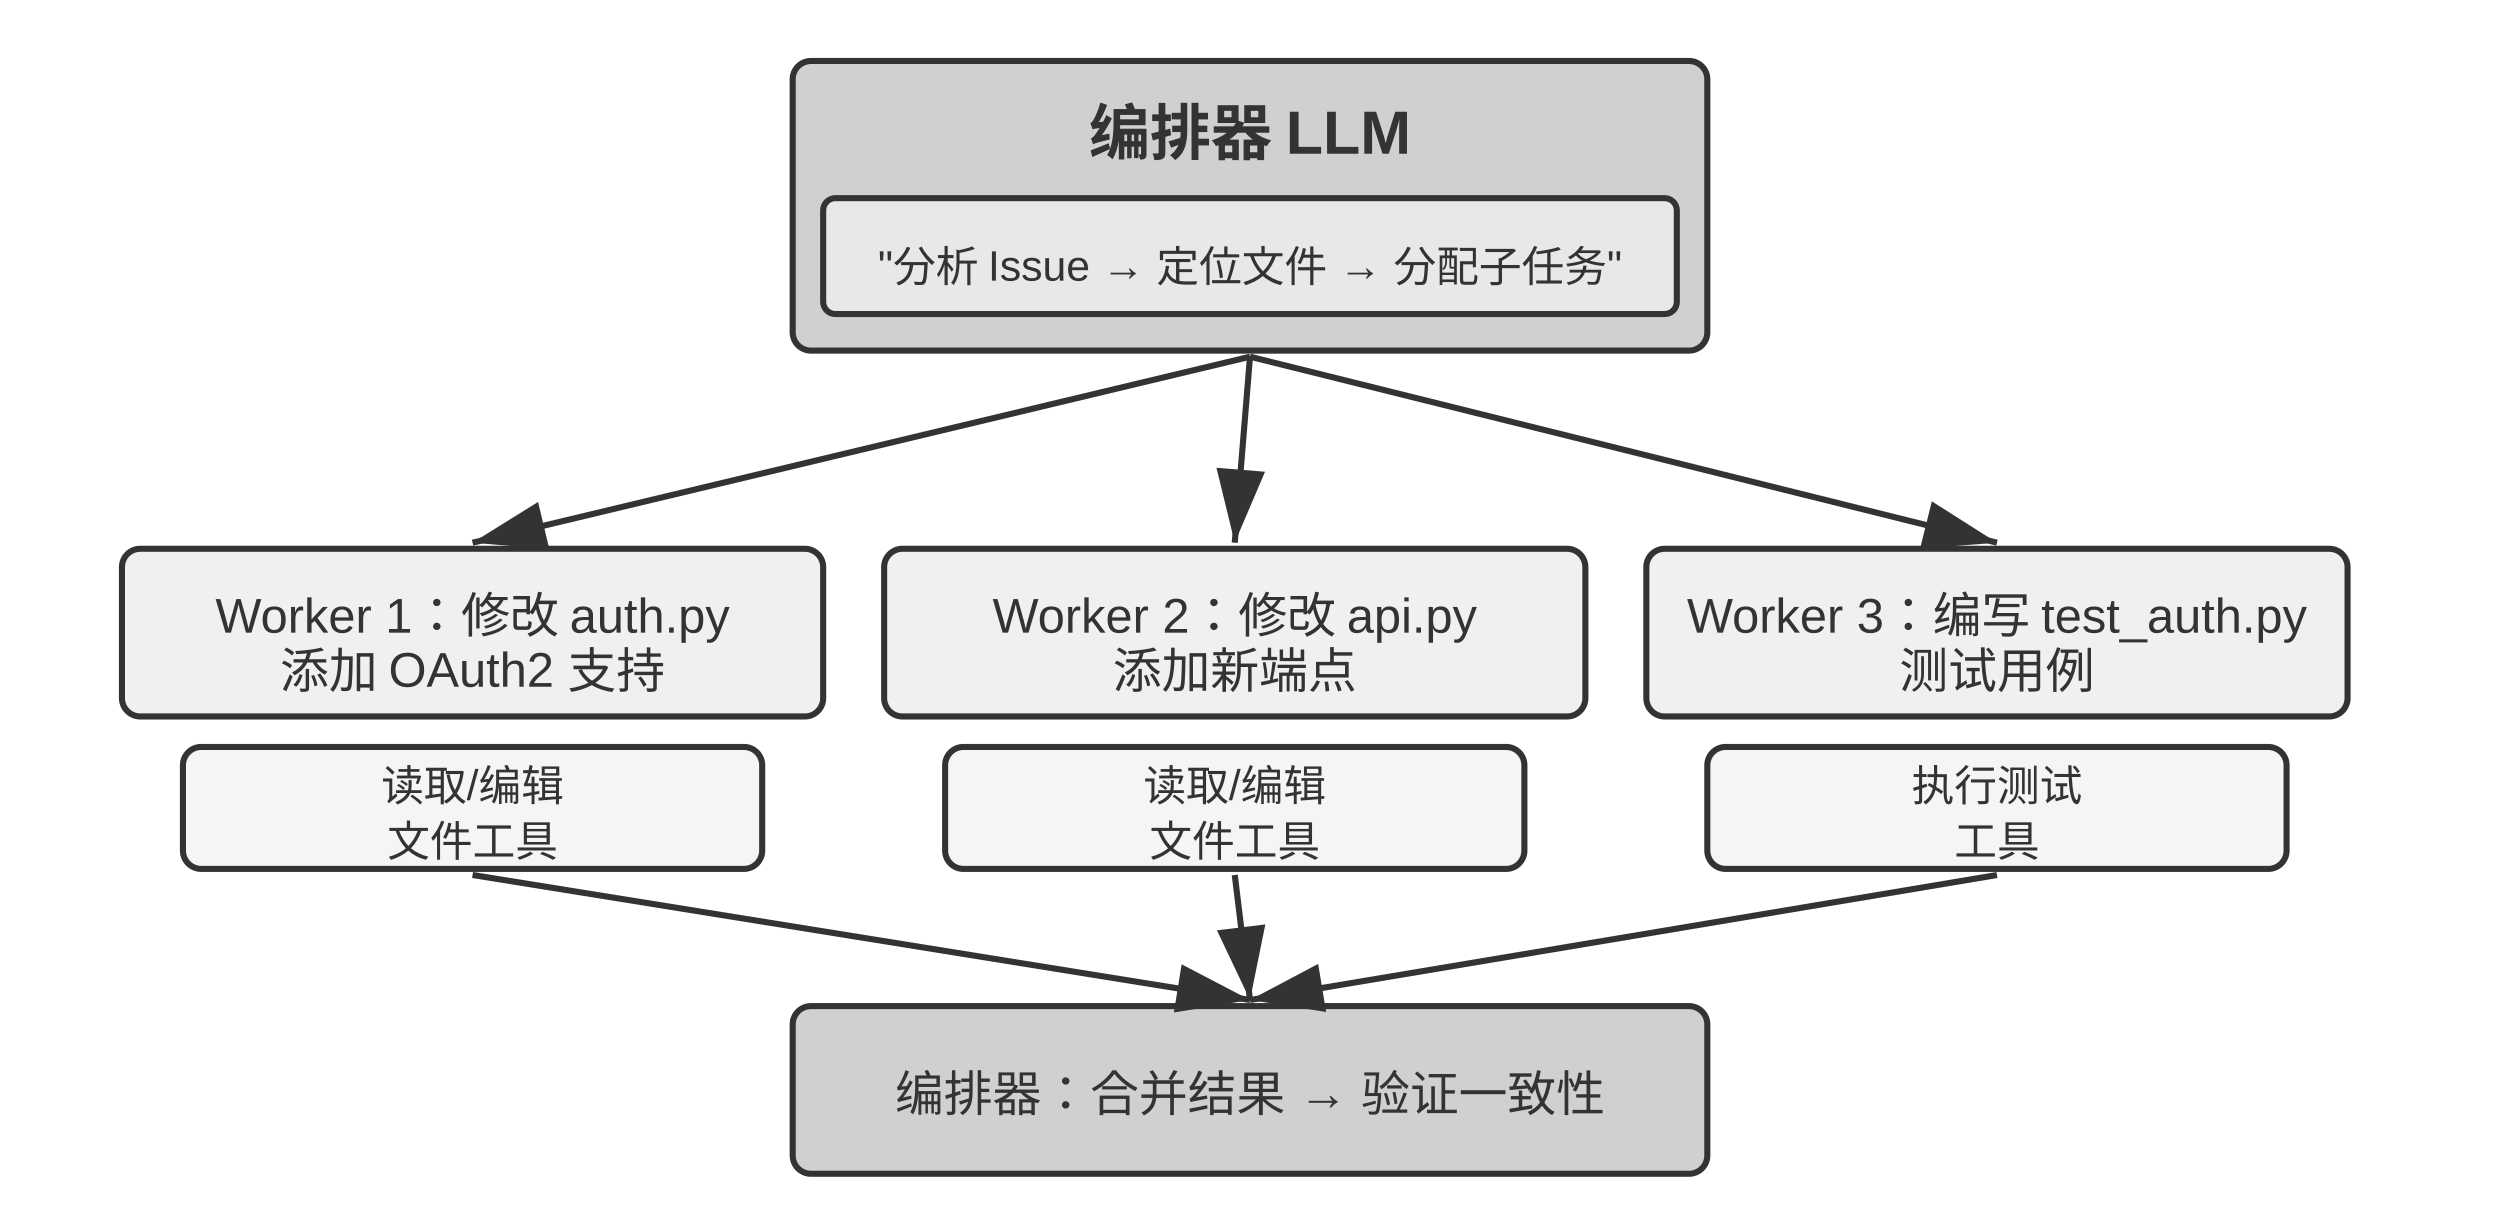
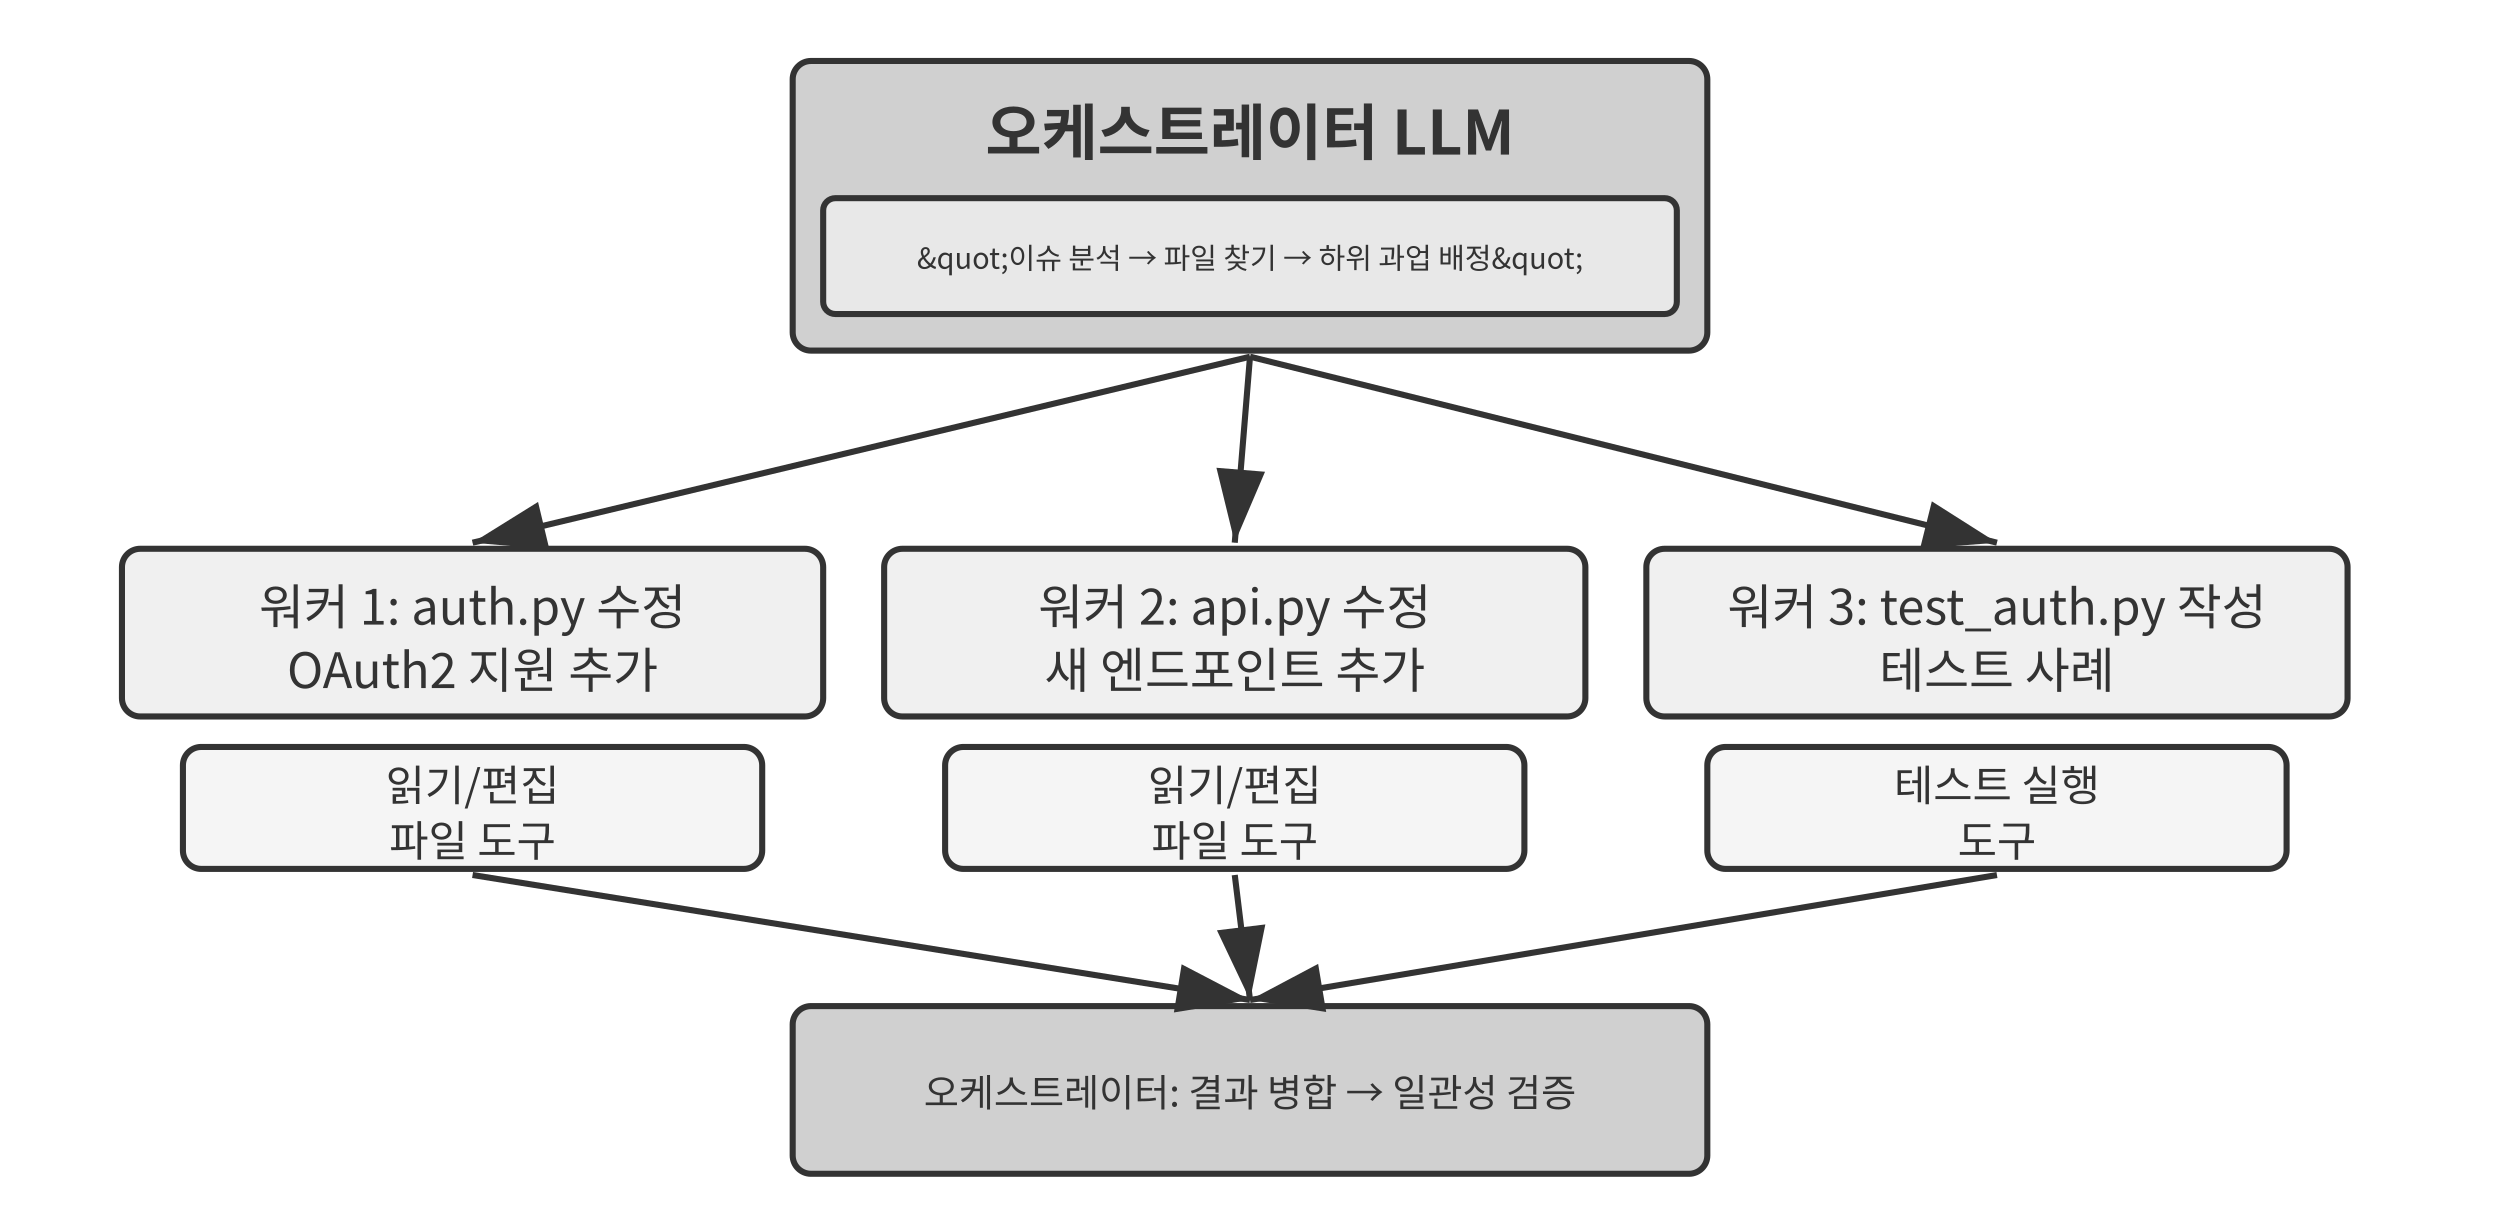
<svg xmlns="http://www.w3.org/2000/svg" viewBox="0 40 820 400" width="820" height="400" style="background:#ffffff">
  <defs>
    <marker id="ah" markerWidth="12" markerHeight="8" refX="12" refY="4" orient="auto">
      <polygon points="0 0, 12 4, 0 8" fill="#333333" />
    </marker>
    <marker id="ah-light" markerWidth="12" markerHeight="8" refX="12" refY="4" orient="auto">
      <polygon points="0 0, 12 4, 0 8" fill="#999999" />
    </marker>
  </defs>
  <rect x="260" y="60" width="300" height="95" rx="6" fill="#d0d0d0" stroke="#333333" stroke-width="2" />
-   <text x="410" y="82" font-family="Arial, 'Helvetica Neue', Helvetica, 'PingFang SC', 'Microsoft YaHei', sans-serif" font-size="20" fill="#333333" text-anchor="middle" dominant-baseline="central" font-weight="bold">编排器 LLM</text>
+   <text x="410" y="82" font-family="'Noto Sans KR', 'Noto Sans CJK KR', 'Apple SD Gothic Neo', Arial, sans-serif" font-size="20" fill="#333333" text-anchor="middle" dominant-baseline="central" font-weight="bold">오케스트레이터 LLM</text>
  <rect x="270" y="105" width="280" height="38" rx="4" fill="#e8e8e8" stroke="#333333" stroke-width="2" />
-   <text x="410" y="124" font-family="Arial, 'Helvetica Neue', Helvetica, 'PingFang SC', 'Microsoft YaHei', sans-serif" font-size="14" fill="#333333" text-anchor="middle" dominant-baseline="central" font-weight="normal">"分析 Issue → 定位文件 → 分配子任务"</text>
+   <text x="410" y="124" font-family="'Noto Sans KR', 'Noto Sans CJK KR', 'Apple SD Gothic Neo', Arial, sans-serif" font-size="9.5" fill="#333333" text-anchor="middle" dominant-baseline="central" font-weight="normal">&amp;quot;이슈 분석 → 파일 찾기 → 하위 과업 배정&amp;quot;</text>
  <rect x="40" y="220" width="230" height="55" rx="6" fill="#f0f0f0" stroke="#333333" stroke-width="2" />
-   <text x="155.0" y="237.9" font-family="Arial, 'Helvetica Neue', Helvetica, 'PingFang SC', 'Microsoft YaHei', sans-serif" font-size="16" fill="#333333" text-anchor="middle" dominant-baseline="central" font-weight="normal">Worker 1：修改 auth.py</text>
-   <text x="155.0" y="258.7" font-family="Arial, 'Helvetica Neue', Helvetica, 'PingFang SC', 'Microsoft YaHei', sans-serif" font-size="16" fill="#333333" text-anchor="middle" dominant-baseline="central" font-weight="normal">添加 OAuth2 支持</text>
+   <text x="155.0" y="237.9" font-family="'Noto Sans KR', 'Noto Sans CJK KR', 'Apple SD Gothic Neo', Arial, sans-serif" font-size="16" fill="#333333" text-anchor="middle" dominant-baseline="central" font-weight="normal">워커 1: auth.py 수정</text>
+   <text x="155.0" y="258.7" font-family="'Noto Sans KR', 'Noto Sans CJK KR', 'Apple SD Gothic Neo', Arial, sans-serif" font-size="16" fill="#333333" text-anchor="middle" dominant-baseline="central" font-weight="normal">OAuth2 지원 추가</text>
  <rect x="60" y="285" width="190" height="40" rx="6" fill="#f5f5f5" stroke="#333333" stroke-width="2" />
-   <text x="155.0" y="296.6" font-family="Arial, 'Helvetica Neue', Helvetica, 'PingFang SC', 'Microsoft YaHei', sans-serif" font-size="14" fill="#333333" text-anchor="middle" dominant-baseline="central" font-weight="normal">读取/编辑</text>
-   <text x="155.0" y="314.8" font-family="Arial, 'Helvetica Neue', Helvetica, 'PingFang SC', 'Microsoft YaHei', sans-serif" font-size="14" fill="#333333" text-anchor="middle" dominant-baseline="central" font-weight="normal">文件工具</text>
+   <text x="155.0" y="296.6" font-family="'Noto Sans KR', 'Noto Sans CJK KR', 'Apple SD Gothic Neo', Arial, sans-serif" font-size="14" fill="#333333" text-anchor="middle" dominant-baseline="central" font-weight="normal">읽기/편집</text>
+   <text x="155.0" y="314.8" font-family="'Noto Sans KR', 'Noto Sans CJK KR', 'Apple SD Gothic Neo', Arial, sans-serif" font-size="14" fill="#333333" text-anchor="middle" dominant-baseline="central" font-weight="normal">파일 도구</text>
  <line x1="410" y1="157" x2="155.0" y2="218" stroke="#333333" stroke-width="2" marker-end="url(#ah)" />
  <rect x="290" y="220" width="230" height="55" rx="6" fill="#f0f0f0" stroke="#333333" stroke-width="2" />
-   <text x="405.0" y="237.9" font-family="Arial, 'Helvetica Neue', Helvetica, 'PingFang SC', 'Microsoft YaHei', sans-serif" font-size="16" fill="#333333" text-anchor="middle" dominant-baseline="central" font-weight="normal">Worker 2：修改 api.py</text>
-   <text x="405.0" y="258.7" font-family="Arial, 'Helvetica Neue', Helvetica, 'PingFang SC', 'Microsoft YaHei', sans-serif" font-size="16" fill="#333333" text-anchor="middle" dominant-baseline="central" font-weight="normal">添加新端点</text>
+   <text x="405.0" y="237.9" font-family="'Noto Sans KR', 'Noto Sans CJK KR', 'Apple SD Gothic Neo', Arial, sans-serif" font-size="16" fill="#333333" text-anchor="middle" dominant-baseline="central" font-weight="normal">워커 2: api.py 수정</text>
+   <text x="405.0" y="258.7" font-family="'Noto Sans KR', 'Noto Sans CJK KR', 'Apple SD Gothic Neo', Arial, sans-serif" font-size="16" fill="#333333" text-anchor="middle" dominant-baseline="central" font-weight="normal">새 엔드포인트 추가</text>
  <rect x="310" y="285" width="190" height="40" rx="6" fill="#f5f5f5" stroke="#333333" stroke-width="2" />
-   <text x="405.0" y="296.6" font-family="Arial, 'Helvetica Neue', Helvetica, 'PingFang SC', 'Microsoft YaHei', sans-serif" font-size="14" fill="#333333" text-anchor="middle" dominant-baseline="central" font-weight="normal">读取/编辑</text>
-   <text x="405.0" y="314.8" font-family="Arial, 'Helvetica Neue', Helvetica, 'PingFang SC', 'Microsoft YaHei', sans-serif" font-size="14" fill="#333333" text-anchor="middle" dominant-baseline="central" font-weight="normal">文件工具</text>
+   <text x="405.0" y="296.6" font-family="'Noto Sans KR', 'Noto Sans CJK KR', 'Apple SD Gothic Neo', Arial, sans-serif" font-size="14" fill="#333333" text-anchor="middle" dominant-baseline="central" font-weight="normal">읽기/편집</text>
+   <text x="405.0" y="314.8" font-family="'Noto Sans KR', 'Noto Sans CJK KR', 'Apple SD Gothic Neo', Arial, sans-serif" font-size="14" fill="#333333" text-anchor="middle" dominant-baseline="central" font-weight="normal">파일 도구</text>
  <line x1="410" y1="157" x2="405.0" y2="218" stroke="#333333" stroke-width="2" marker-end="url(#ah)" />
  <rect x="540" y="220" width="230" height="55" rx="6" fill="#f0f0f0" stroke="#333333" stroke-width="2" />
-   <text x="655.0" y="237.9" font-family="Arial, 'Helvetica Neue', Helvetica, 'PingFang SC', 'Microsoft YaHei', sans-serif" font-size="16" fill="#333333" text-anchor="middle" dominant-baseline="central" font-weight="normal">Worker 3：编写 test_auth.py</text>
-   <text x="655.0" y="258.7" font-family="Arial, 'Helvetica Neue', Helvetica, 'PingFang SC', 'Microsoft YaHei', sans-serif" font-size="16" fill="#333333" text-anchor="middle" dominant-baseline="central" font-weight="normal">测试用例</text>
+   <text x="655.0" y="237.9" font-family="'Noto Sans KR', 'Noto Sans CJK KR', 'Apple SD Gothic Neo', Arial, sans-serif" font-size="16" fill="#333333" text-anchor="middle" dominant-baseline="central" font-weight="normal">워커 3: test_auth.py 작성</text>
+   <text x="655.0" y="258.7" font-family="'Noto Sans KR', 'Noto Sans CJK KR', 'Apple SD Gothic Neo', Arial, sans-serif" font-size="16" fill="#333333" text-anchor="middle" dominant-baseline="central" font-weight="normal">테스트 사례</text>
  <rect x="560" y="285" width="190" height="40" rx="6" fill="#f5f5f5" stroke="#333333" stroke-width="2" />
-   <text x="655.0" y="296.6" font-family="Arial, 'Helvetica Neue', Helvetica, 'PingFang SC', 'Microsoft YaHei', sans-serif" font-size="14" fill="#333333" text-anchor="middle" dominant-baseline="central" font-weight="normal">执行测试</text>
-   <text x="655.0" y="314.8" font-family="Arial, 'Helvetica Neue', Helvetica, 'PingFang SC', 'Microsoft YaHei', sans-serif" font-size="14" fill="#333333" text-anchor="middle" dominant-baseline="central" font-weight="normal">工具</text>
+   <text x="655.0" y="296.6" font-family="'Noto Sans KR', 'Noto Sans CJK KR', 'Apple SD Gothic Neo', Arial, sans-serif" font-size="14" fill="#333333" text-anchor="middle" dominant-baseline="central" font-weight="normal">테스트 실행</text>
+   <text x="655.0" y="314.8" font-family="'Noto Sans KR', 'Noto Sans CJK KR', 'Apple SD Gothic Neo', Arial, sans-serif" font-size="14" fill="#333333" text-anchor="middle" dominant-baseline="central" font-weight="normal">도구</text>
  <line x1="410" y1="157" x2="655.0" y2="218" stroke="#333333" stroke-width="2" marker-end="url(#ah)" />
  <rect x="260" y="370" width="300" height="55" rx="6" fill="#d0d0d0" stroke="#333333" stroke-width="2" />
-   <text x="410.0" y="397.5" font-family="Arial, 'Helvetica Neue', Helvetica, 'PingFang SC', 'Microsoft YaHei', sans-serif" font-size="16" fill="#333333" text-anchor="middle" dominant-baseline="central" font-weight="normal">编排器：合并结果 → 验证一致性</text>
+   <text x="410.0" y="397.5" font-family="'Noto Sans KR', 'Noto Sans CJK KR', 'Apple SD Gothic Neo', Arial, sans-serif" font-size="12.5" fill="#333333" text-anchor="middle" dominant-baseline="central" font-weight="normal">오케스트레이터: 결과 병합 → 일관성 검증</text>
  <line x1="155.0" y1="327" x2="410" y2="368" stroke="#333333" stroke-width="2" marker-end="url(#ah)" />
  <line x1="405.0" y1="327" x2="410" y2="368" stroke="#333333" stroke-width="2" marker-end="url(#ah)" />
  <line x1="655.0" y1="327" x2="410" y2="368" stroke="#333333" stroke-width="2" marker-end="url(#ah)" />
</svg>
